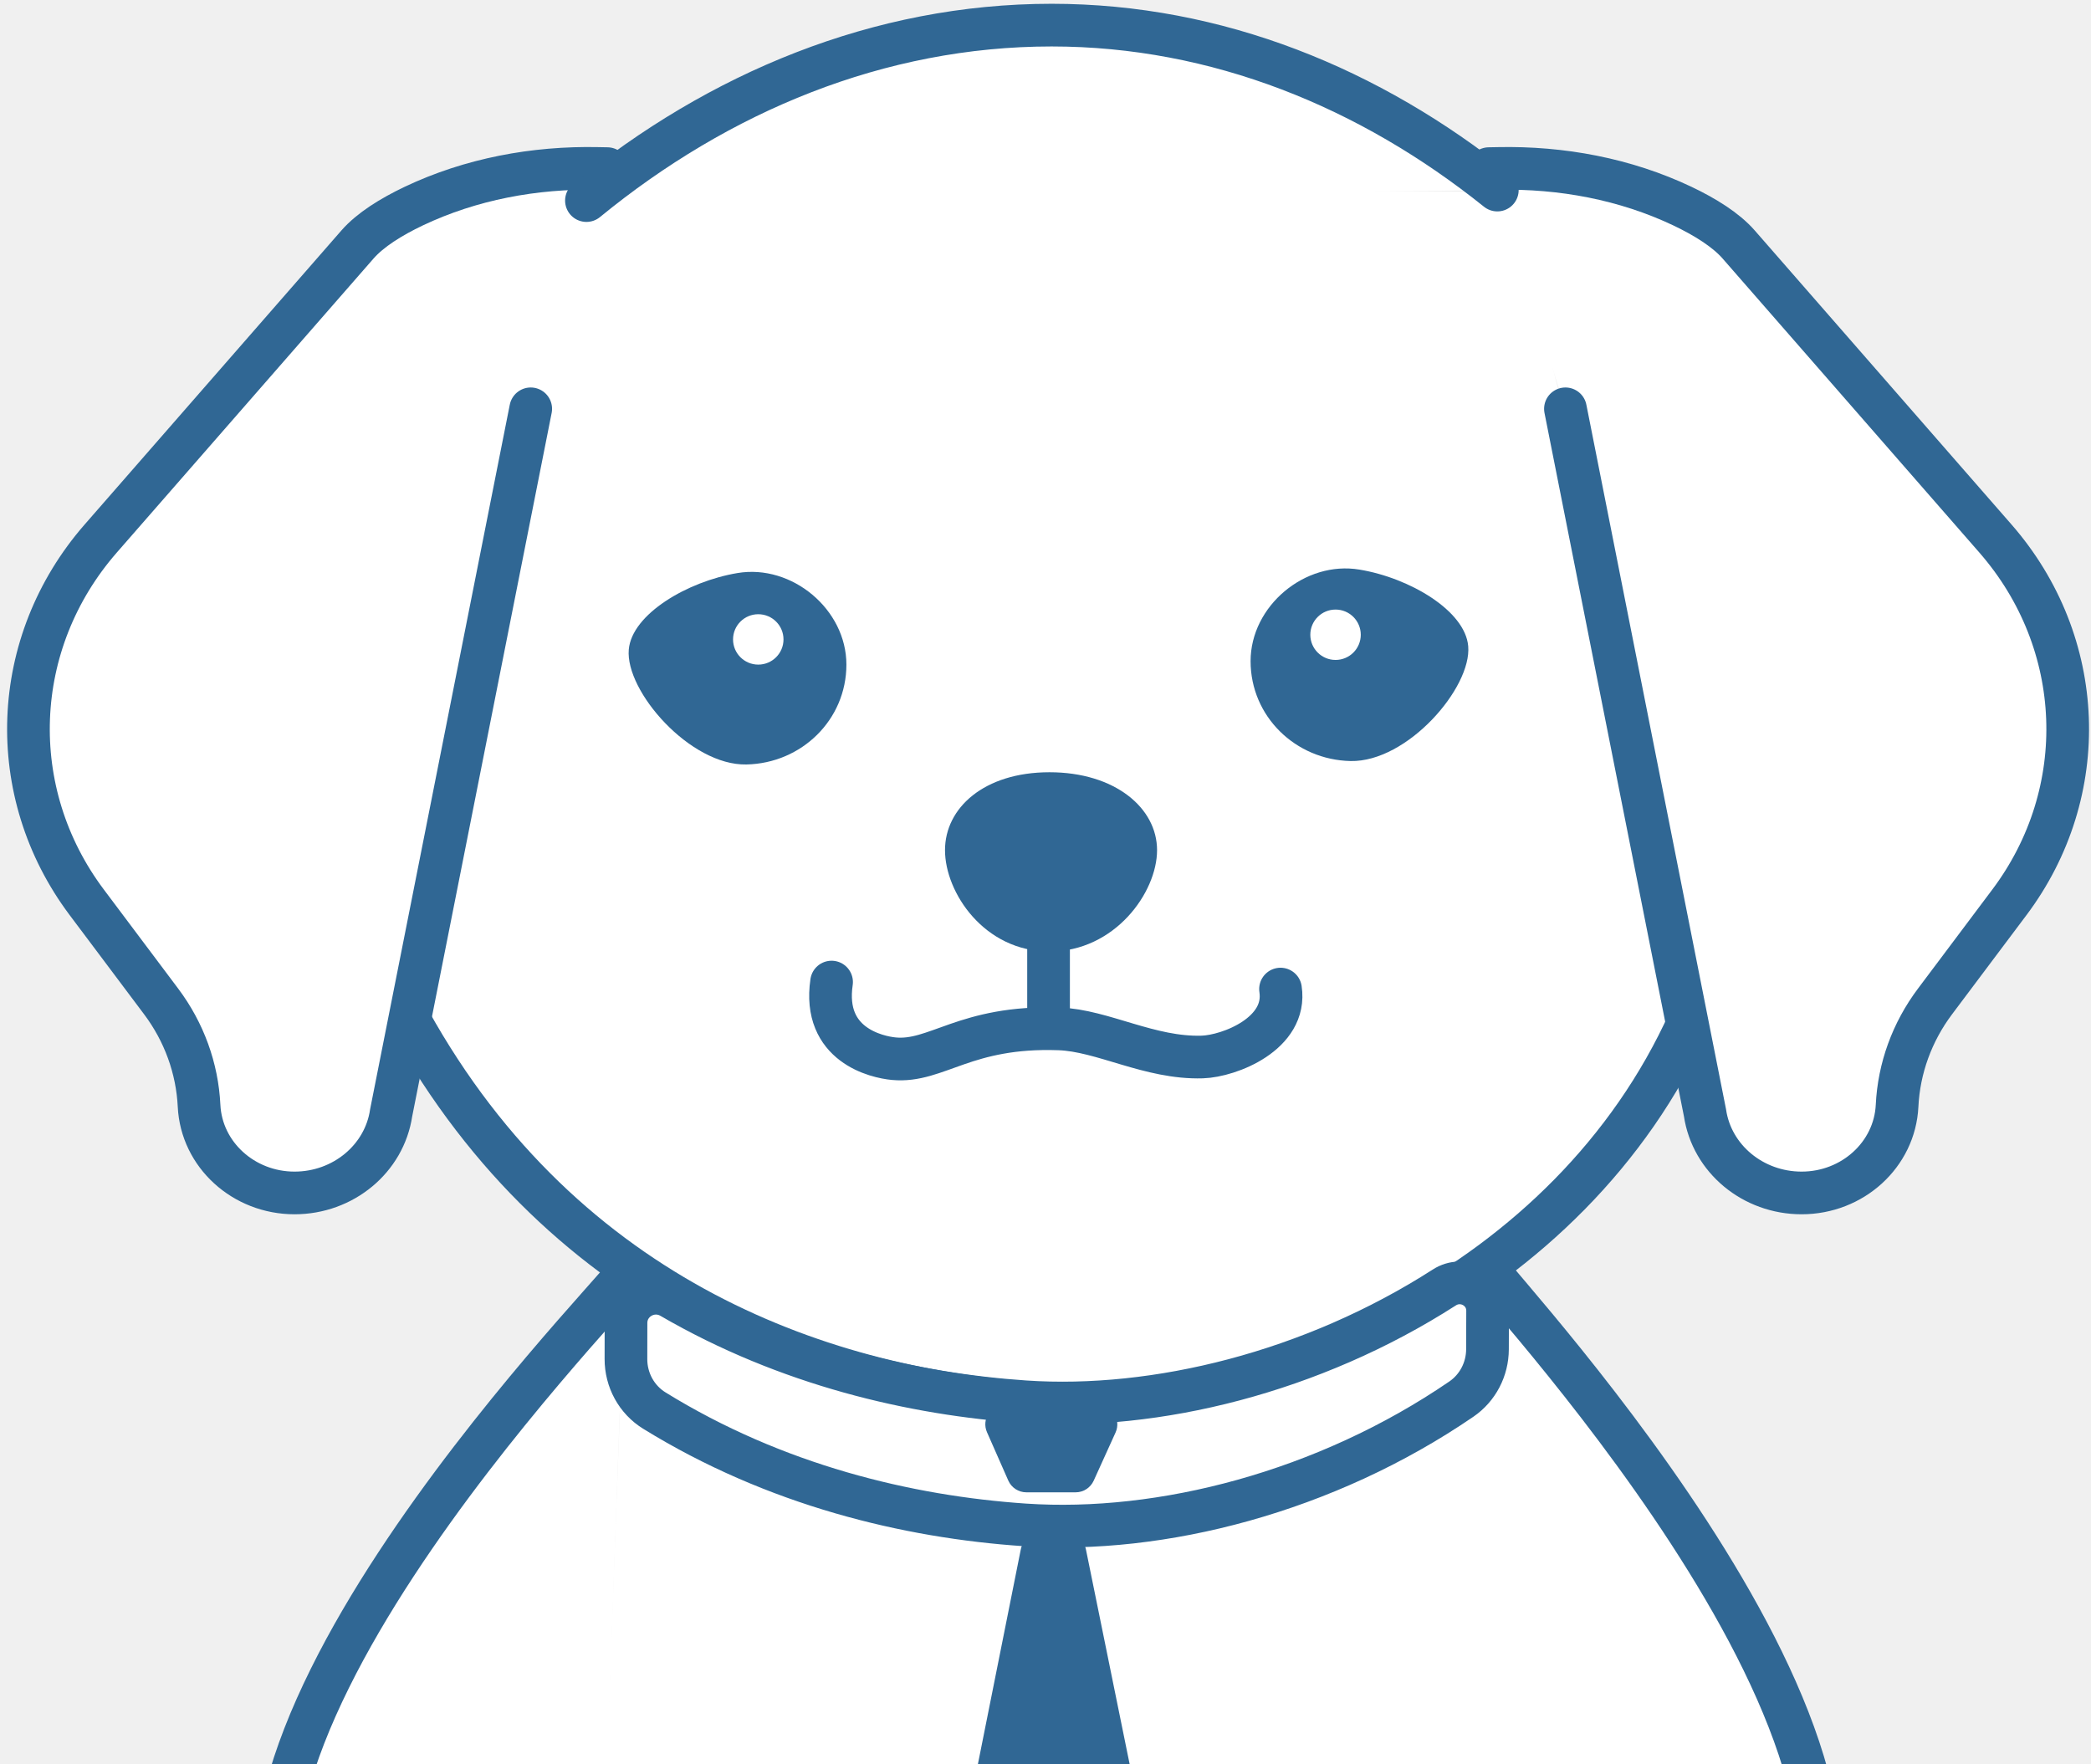
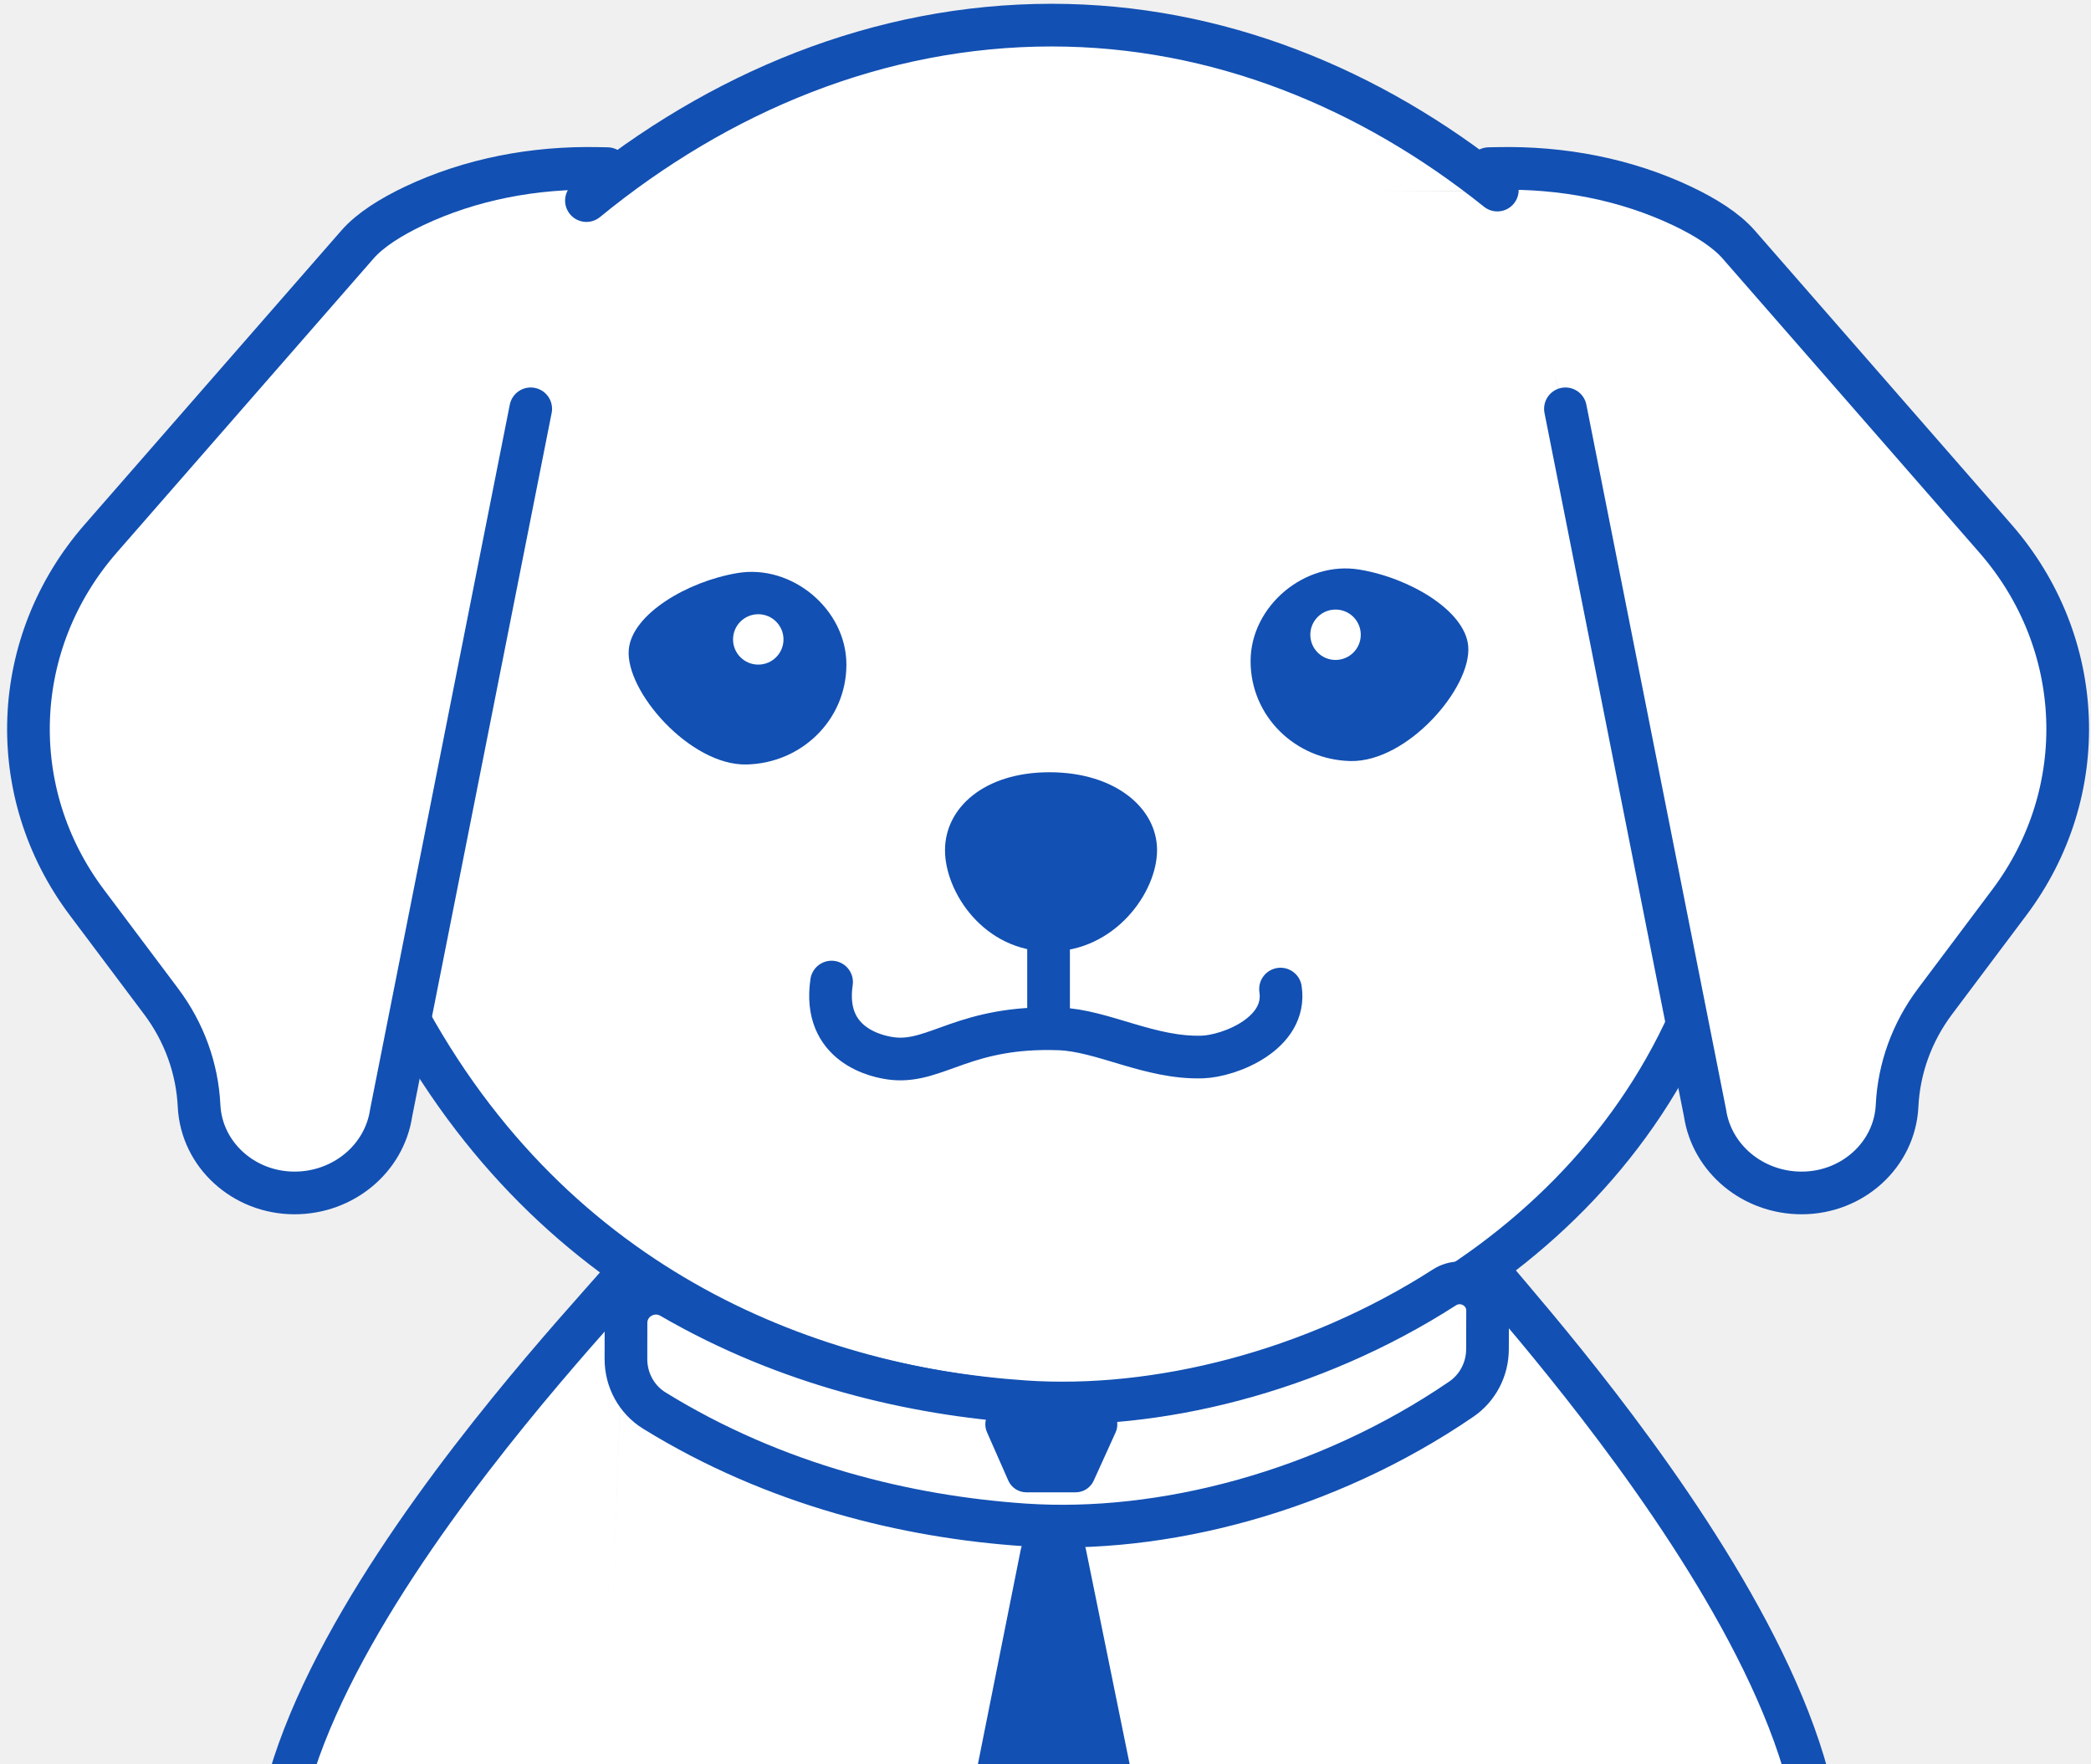
<svg xmlns="http://www.w3.org/2000/svg" width="147" height="124" viewBox="0 0 147 124" fill="none">
  <path d="M43.903 90.656L104.671 90.969L107.083 147.679C107.083 147.679 81.953 149.022 73.122 149.002C63.889 148.977 41.763 147.559 41.763 147.559L43.903 90.656Z" fill="white" />
  <path d="M40.092 13.078L106.128 13.501L120.444 71.744H27.331L40.092 13.078Z" fill="white" />
  <path d="M118.764 71.727C110.333 90.481 89.17 99.558 73.245 98.674C58.267 97.844 39.766 91.512 28.788 71.727" fill="white" />
-   <path d="M118.764 71.727C110.333 90.481 89.17 99.558 73.245 98.674C58.267 97.844 39.766 91.512 28.788 71.727" stroke="#306794" stroke-width="3" stroke-miterlimit="10" />
+   <path d="M118.764 71.727C110.333 90.481 89.17 99.558 73.245 98.674C58.267 97.844 39.766 91.512 28.788 71.727" stroke="#1250B3" stroke-width="3" stroke-miterlimit="10" />
  <path d="M37.31 28.74L27.5 78.226C27.023 81.46 24.126 83.864 20.707 83.864C17.119 83.864 14.164 81.168 13.995 77.741C13.868 75.099 12.942 72.551 11.329 70.402L6.099 63.433C0.288 55.692 0.692 45.176 7.078 37.862L25.13 17.189C26.035 16.154 27.492 15.25 29.089 14.489C33.097 12.587 37.569 11.749 42.047 11.843L42.693 11.855" fill="white" />
-   <path d="M37.31 28.74L27.5 78.226C27.023 81.46 24.126 83.864 20.707 83.864C17.119 83.864 14.164 81.168 13.995 77.741C13.868 75.099 12.942 72.551 11.329 70.402L6.099 63.433C0.288 55.692 0.692 45.176 7.078 37.862L25.13 17.189C26.035 16.154 27.492 15.25 29.089 14.489C33.097 12.587 37.569 11.749 42.047 11.843L42.693 11.855" stroke="#306794" stroke-width="3" stroke-miterlimit="10" stroke-linecap="round" />
+   <path d="M37.31 28.74L27.5 78.226C27.023 81.46 24.126 83.864 20.707 83.864C17.119 83.864 14.164 81.168 13.995 77.741C13.868 75.099 12.942 72.551 11.329 70.402L6.099 63.433C0.288 55.692 0.692 45.176 7.078 37.862L25.13 17.189C26.035 16.154 27.492 15.25 29.089 14.489C33.097 12.587 37.569 11.749 42.047 11.843L42.693 11.855" stroke="#1250B3" stroke-width="3" stroke-miterlimit="10" stroke-linecap="round" />
  <path d="M110.052 28.74L119.862 78.226C120.339 81.46 123.236 83.864 126.655 83.864C130.244 83.864 133.198 81.168 133.367 77.741C133.494 75.099 134.42 72.551 136.033 70.402L141.263 63.433C147.074 55.692 146.67 45.176 140.284 37.862L122.232 17.189C121.327 16.154 119.87 15.25 118.273 14.489C114.265 12.587 109.792 11.749 105.315 11.843L104.669 11.855" fill="white" />
-   <path d="M110.052 28.74L119.862 78.226C120.339 81.46 123.236 83.864 126.655 83.864C130.244 83.864 133.198 81.168 133.367 77.741C133.494 75.099 134.42 72.551 136.033 70.402L141.263 63.433C147.074 55.692 146.67 45.176 140.284 37.862L122.232 17.189C121.327 16.154 119.87 15.25 118.273 14.489C114.265 12.587 109.792 11.749 105.315 11.843L104.669 11.855" stroke="#306794" stroke-width="3" stroke-miterlimit="10" stroke-linecap="round" />
-   <path d="M81.343 59.767C81.343 62.733 78.381 66.892 73.78 66.892C69.18 66.892 66.435 62.733 66.435 59.767C66.435 56.8 69.18 54.289 73.78 54.289C78.381 54.289 81.343 56.8 81.343 59.767Z" fill="#306794" />
-   <path d="M58.461 69.039C57.806 73.473 61.654 74.315 62.835 74.426C65.855 74.714 67.843 72.1 74.451 72.331C77.529 72.437 80.821 74.422 84.524 74.307C86.43 74.245 90.499 72.667 90.022 69.532" stroke="#306794" stroke-width="3" stroke-miterlimit="10" stroke-linecap="round" />
-   <path d="M73.715 66.359V72.679" stroke="#306794" stroke-width="3" stroke-miterlimit="10" />
-   <path d="M103.217 45.422C103.472 48.348 98.938 53.583 94.946 53.501C91.066 53.418 87.918 50.357 87.918 46.478C87.918 42.599 91.745 39.402 95.572 40.043C99.094 40.623 102.999 42.928 103.217 45.422Z" fill="#306794" />
-   <path d="M44.204 45.664C43.949 48.59 48.517 53.825 52.475 53.743C56.355 53.661 59.503 50.599 59.503 46.72C59.503 42.841 55.676 39.644 51.85 40.285C48.331 40.869 44.422 43.174 44.204 45.664Z" fill="#306794" />
+   <path d="M110.052 28.74L119.862 78.226C120.339 81.46 123.236 83.864 126.655 83.864C130.244 83.864 133.198 81.168 133.367 77.741C133.494 75.099 134.42 72.551 136.033 70.402L141.263 63.433C147.074 55.692 146.67 45.176 140.284 37.862L122.232 17.189C121.327 16.154 119.87 15.25 118.273 14.489C114.265 12.587 109.792 11.749 105.315 11.843L104.669 11.855" stroke="#1250B3" stroke-width="3" stroke-miterlimit="10" stroke-linecap="round" />
+   <path d="M81.343 59.767C81.343 62.733 78.381 66.892 73.78 66.892C69.18 66.892 66.435 62.733 66.435 59.767C66.435 56.8 69.18 54.289 73.78 54.289C78.381 54.289 81.343 56.8 81.343 59.767Z" fill="#1250B3" />
+   <path d="M58.461 69.039C57.806 73.473 61.654 74.315 62.835 74.426C65.855 74.714 67.843 72.1 74.451 72.331C77.529 72.437 80.821 74.422 84.524 74.307C86.43 74.245 90.499 72.667 90.022 69.532" stroke="#1250B3" stroke-width="3" stroke-miterlimit="10" stroke-linecap="round" />
+   <path d="M73.715 66.359V72.679" stroke="#1250B3" stroke-width="3" stroke-miterlimit="10" />
+   <path d="M103.217 45.422C103.472 48.348 98.938 53.583 94.946 53.501C91.066 53.418 87.918 50.357 87.918 46.478C87.918 42.599 91.745 39.402 95.572 40.043C99.094 40.623 102.999 42.928 103.217 45.422Z" fill="#1250B3" />
+   <path d="M44.204 45.664C43.949 48.59 48.517 53.825 52.475 53.743C56.355 53.661 59.503 50.599 59.503 46.72C59.503 42.841 55.676 39.644 51.85 40.285C48.331 40.869 44.422 43.174 44.204 45.664Z" fill="#1250B3" />
  <path d="M53.307 46.722C54.287 46.722 55.081 45.929 55.081 44.951C55.081 43.973 54.287 43.18 53.307 43.18C52.328 43.18 51.534 43.973 51.534 44.951C51.534 45.929 52.328 46.722 53.307 46.722Z" fill="white" />
  <path d="M93.891 46.394C94.87 46.394 95.664 45.601 95.664 44.623C95.664 43.645 94.87 42.852 93.891 42.852C92.911 42.852 92.117 43.645 92.117 44.623C92.117 45.601 92.911 46.394 93.891 46.394Z" fill="white" />
-   <path d="M68.069 100.148L70.617 105.926H75.55L78.171 100.148H68.069Z" fill="#306794" />
-   <path d="M73.731 107.336H74.369C75.328 107.336 76.155 108.01 76.348 108.951L82.187 137.637C82.348 138.43 82.019 139.243 81.352 139.699L75.282 143.854C74.583 144.33 73.661 144.322 72.974 143.833L66.871 139.506C66.221 139.046 65.904 138.249 66.061 137.468L71.756 108.959C71.937 108.014 72.768 107.336 73.731 107.336Z" fill="#306794" />
+   <path d="M68.069 100.148L70.617 105.926H75.55L78.171 100.148H68.069Z" fill="#1250B3" />
+   <path d="M73.731 107.336H74.369C75.328 107.336 76.155 108.01 76.348 108.951L82.187 137.637C82.348 138.43 82.019 139.243 81.352 139.699L75.282 143.854C74.583 144.33 73.661 144.322 72.974 143.833L66.871 139.506C66.221 139.046 65.904 138.249 66.061 137.468L71.756 108.959C71.937 108.014 72.768 107.336 73.731 107.336Z" fill="#1250B3" />
  <path d="M43.901 89.719C42.531 91.749 9.653 125.09 22.186 139.665C23.351 141.021 25.762 142.476 26.301 142.833C34.383 148.155 41.152 148.598 48.831 148.935C56.567 149.276 58.394 148.126 59.414 147.173C61.517 145.204 62.369 142.011 61.858 139.304C61.192 135.782 58.369 133.88 55.344 131.846C53.044 130.292 48.814 127.942 42.588 127.099" fill="white" />
-   <path d="M43.901 89.719C42.531 91.749 9.653 125.09 22.186 139.665C23.351 141.021 25.762 142.476 26.301 142.833C34.383 148.155 41.152 148.598 48.831 148.935C56.567 149.276 58.394 148.126 59.414 147.173C61.517 145.204 62.369 142.011 61.858 139.304C61.192 135.782 58.369 133.88 55.344 131.846C53.044 130.292 48.814 127.942 42.588 127.099" stroke="#306794" stroke-width="3" stroke-miterlimit="10" stroke-linecap="round" />
+   <path d="M43.901 89.719C42.531 91.749 9.653 125.09 22.186 139.665C23.351 141.021 25.762 142.476 26.301 142.833C34.383 148.155 41.152 148.598 48.831 148.935C56.567 149.276 58.394 148.126 59.414 147.173C61.517 145.204 62.369 142.011 61.858 139.304C61.192 135.782 58.369 133.88 55.344 131.846C53.044 130.292 48.814 127.942 42.588 127.099" stroke="#1250B3" stroke-width="3" stroke-miterlimit="10" stroke-linecap="round" />
  <path d="M104.461 89.102C105.831 91.132 137.598 125.089 125.064 139.664C123.9 141.02 121.488 142.475 120.949 142.832C112.868 148.154 107.177 148.598 99.502 148.935C91.766 149.276 89.939 148.125 88.919 147.172C86.816 145.203 85.964 142.011 86.475 139.303C87.141 135.781 89.964 133.879 92.989 131.845C95.289 130.291 99.519 127.941 105.745 127.099" fill="white" />
-   <path d="M104.461 89.102C105.831 91.132 137.598 125.089 125.064 139.664C123.9 141.02 121.488 142.475 120.949 142.832C112.868 148.154 107.177 148.598 99.502 148.935C91.766 149.276 89.939 148.125 88.919 147.172C86.816 145.203 85.964 142.011 86.475 139.303C87.141 135.781 89.964 133.879 92.989 131.845C95.289 130.291 99.519 127.941 105.745 127.099" stroke="#306794" stroke-width="3" stroke-miterlimit="10" stroke-linecap="round" />
-   <path d="M104.572 94.855C104.568 96.252 103.889 97.567 102.737 98.356C93.182 104.894 81.636 107.848 72.036 107.199C63.785 106.64 54.486 104.401 46.005 99.166C44.75 98.393 44.001 97.013 44.005 95.537L44.009 93.006C44.013 91.383 45.774 90.389 47.182 91.206C55.346 95.944 64.176 98.011 72.052 98.545C81.249 99.166 92.232 96.483 101.54 90.508C102.856 89.661 104.585 90.59 104.58 92.151L104.572 94.855Z" fill="white" stroke="#306794" stroke-width="3" stroke-miterlimit="10" />
-   <path d="M69.389 100.69L70.883 104.08C71.105 104.585 71.603 104.91 72.154 104.91H75.619C76.166 104.91 76.66 104.589 76.886 104.096L78.425 100.706C78.841 99.786 78.17 98.742 77.158 98.742H70.661C69.657 98.742 68.982 99.774 69.389 100.69Z" fill="#306794" />
+   <path d="M104.461 89.102C105.831 91.132 137.598 125.089 125.064 139.664C123.9 141.02 121.488 142.475 120.949 142.832C112.868 148.154 107.177 148.598 99.502 148.935C91.766 149.276 89.939 148.125 88.919 147.172C86.816 145.203 85.964 142.011 86.475 139.303C87.141 135.781 89.964 133.879 92.989 131.845C95.289 130.291 99.519 127.941 105.745 127.099" stroke="#1250B3" stroke-width="3" stroke-miterlimit="10" stroke-linecap="round" />
+   <path d="M104.572 94.855C104.568 96.252 103.889 97.567 102.737 98.356C93.182 104.894 81.636 107.848 72.036 107.199C63.785 106.64 54.486 104.401 46.005 99.166C44.75 98.393 44.001 97.013 44.005 95.537L44.009 93.006C44.013 91.383 45.774 90.389 47.182 91.206C55.346 95.944 64.176 98.011 72.052 98.545C81.249 99.166 92.232 96.483 101.54 90.508C102.856 89.661 104.585 90.59 104.58 92.151L104.572 94.855Z" fill="white" stroke="#1250B3" stroke-width="3" stroke-miterlimit="10" />
+   <path d="M69.389 100.69L70.883 104.08C71.105 104.585 71.603 104.91 72.154 104.91H75.619C76.166 104.91 76.66 104.589 76.886 104.096L78.425 100.706C78.841 99.786 78.17 98.742 77.158 98.742H70.661C69.657 98.742 68.982 99.774 69.389 100.69Z" fill="#1250B3" />
  <path d="M41.227 14.101C50.511 6.499 61.782 1.766 73.929 1.766C85.582 1.766 96.33 6.199 105.264 13.362" fill="white" />
-   <path d="M41.227 14.101C50.511 6.499 61.782 1.766 73.929 1.766C85.582 1.766 96.33 6.199 105.264 13.362" stroke="#306794" stroke-width="3" stroke-miterlimit="10" stroke-linecap="round" />
+   <path d="M41.227 14.101C50.511 6.499 61.782 1.766 73.929 1.766C85.582 1.766 96.33 6.199 105.264 13.362" stroke="#1250B3" stroke-width="3" stroke-miterlimit="10" stroke-linecap="round" />
</svg>
